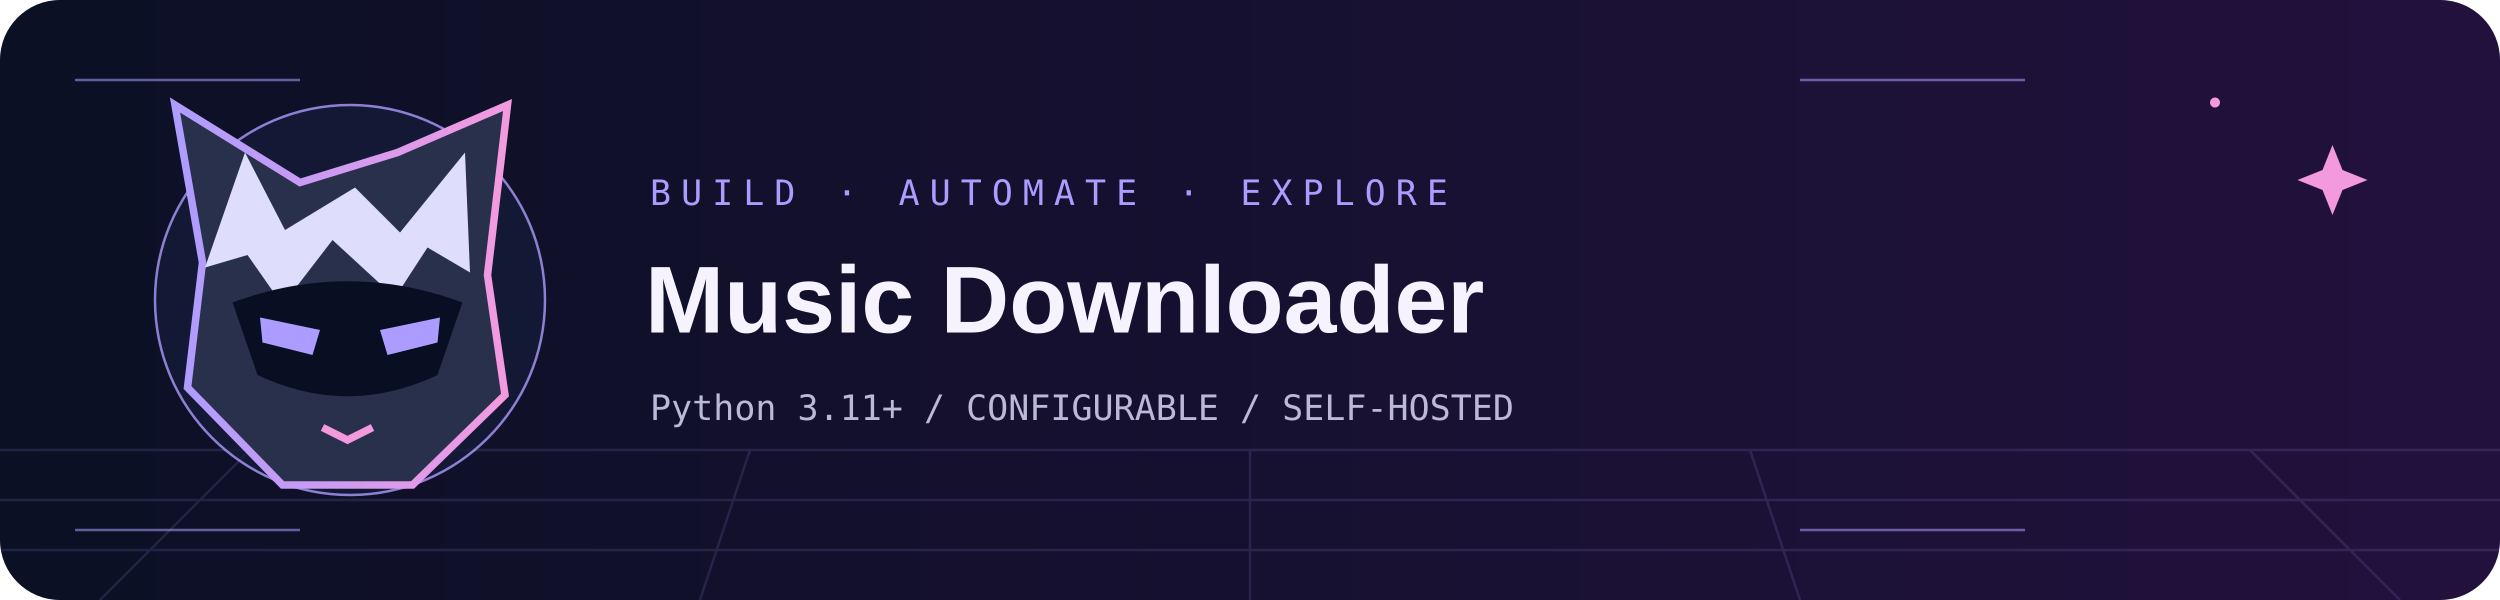
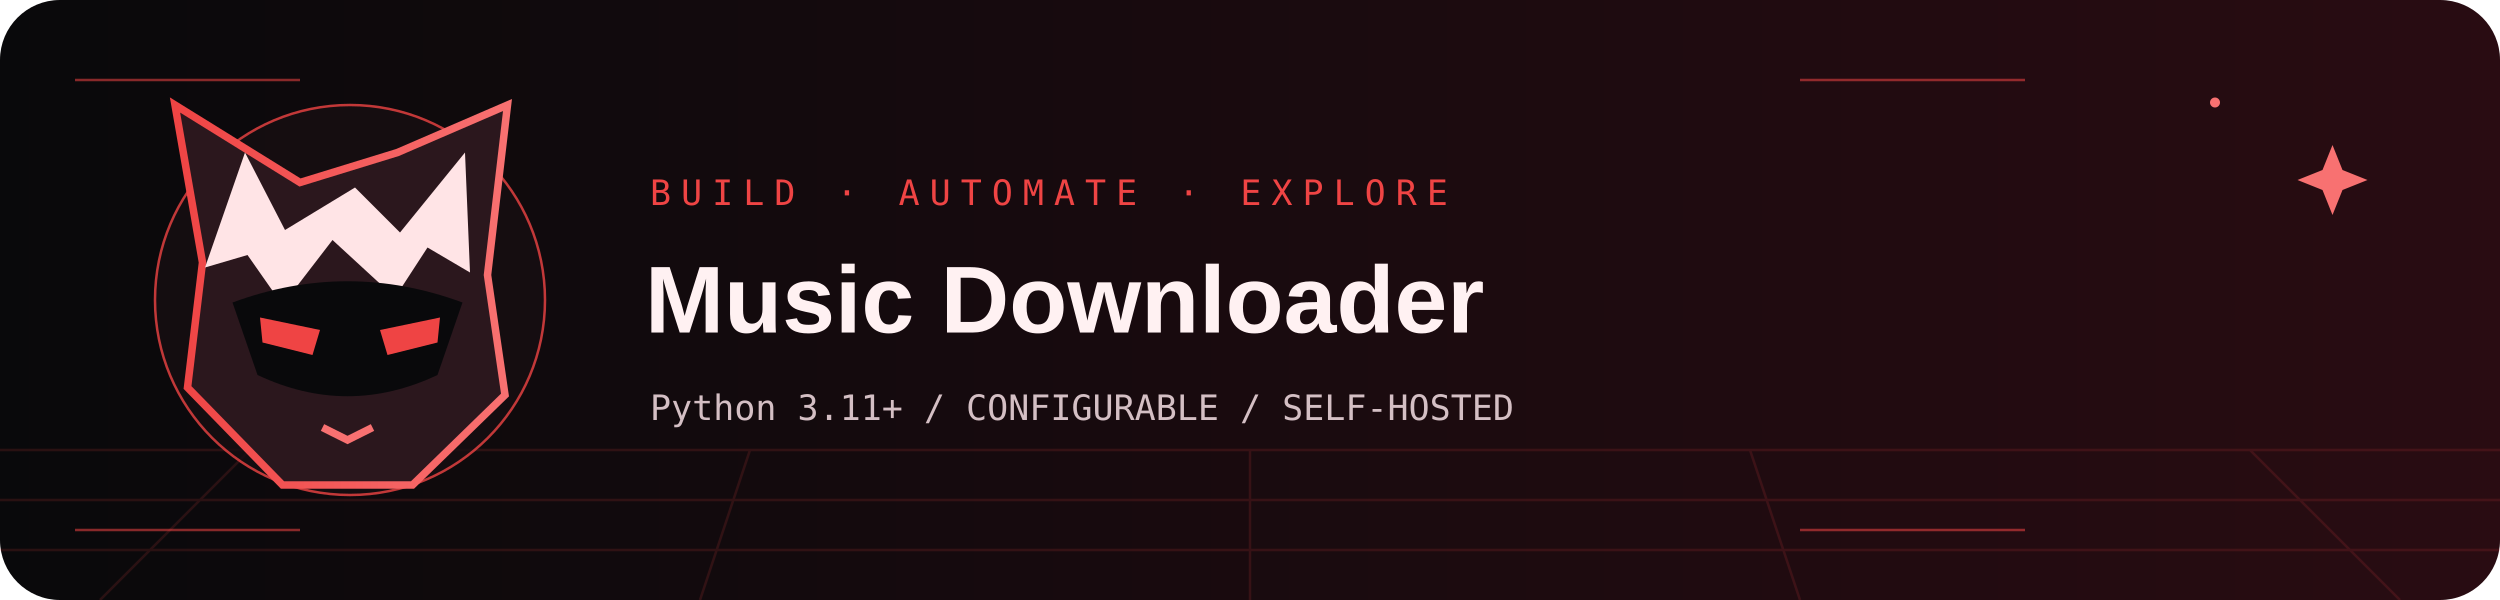
<svg xmlns="http://www.w3.org/2000/svg" width="1000" height="240" viewBox="0 0 1000 240" role="img" aria-labelledby="title desc">
  <defs>
    <linearGradient id="bg">
-       <stop stop-color="#0b1024" />
-       <stop offset="1" stop-color="#22113d" />
+       <stop stop-color="#09090b" />
+       <stop offset="1" stop-color="#290c12" />
    </linearGradient>
    <linearGradient id="glow">
-       <stop stop-color="#ad9cff" />
-       <stop offset="1" stop-color="#f39adf" />
+       <stop stop-color="#ef4444" />
+       <stop offset="1" stop-color="#f87171" />
    </linearGradient>
  </defs>
  <style>.blink{transform-box:fill-box;transform-origin:center;animation:blink 6s infinite}.trail{stroke-dasharray:90 600;animation:flow 8s linear infinite}.star{animation:pulse 4s ease-in-out infinite}@keyframes blink{0%,44%,48%,100%{transform:scaleY(1)}46%{transform:scaleY(.12)}}@keyframes flow{to{stroke-dashoffset:-690}}@keyframes pulse{50%{opacity:.3}}@media(prefers-reduced-motion:reduce){*{animation:none!important}}</style>
  <rect width="1000" height="240" rx="24" fill="url(#bg)" />
-   <g opacity=".14" stroke="#ad9cff">
+   <g opacity=".14" stroke="#ef4444">
    <path d="M0 180H1000M0 200H1000M0 220H1000M100 180L40 240M300 180L280 240M500 180V240M700 180L720 240M900 180L960 240" />
  </g>
-   <path d="M30 32H970M30 212H970" stroke="#ad9cff" opacity=".55" class="trail" />
+   <path d="M30 32H970M30 212H970" stroke="#ef4444" opacity=".55" class="trail" />
  <g transform="translate(45 30)">
-     <circle cx="95" cy="90" r="78" fill="#141c38" stroke="#ad9cff" opacity=".8" />
-     <path d="M36 75L25 12L75 43L114 31L158 12L150 80L157 128L120 164H68L30 125Z" fill="#29304c" stroke="url(#glow)" stroke-width="3" />
-     <path d="M37 77L53 31L69 62L97 45L115 63L141 31L143 79L126 69L113 89L88 66L68 92L54 72Z" fill="#deddfb" />
-     <path d="M48 91Q94 74 140 91L130 120Q94 137 58 120Z" fill="#090f22" />
-     <g class="blink" fill="#ad9cff">
+     <circle cx="95" cy="90" r="78" fill="#170e12" stroke="#ef4444" opacity=".8" />
+     <path d="M36 75L25 12L75 43L114 31L158 12L150 80L157 128L120 164H68L30 125Z" fill="#2b171d" stroke="url(#glow)" stroke-width="3" />
+     <path d="M37 77L53 31L69 62L97 45L115 63L141 31L143 79L126 69L113 89L88 66L68 92L54 72Z" fill="#ffe4e6" />
+     <path d="M48 91Q94 74 140 91L130 120Q94 137 58 120Z" fill="#09090b" />
+     <g class="blink" fill="#ef4444">
      <path d="M59 97L83 102L80 112L60 107Z" />
      <path d="M107 102L131 97L130 107L110 112Z" />
    </g>
-     <path d="M84 141L94 146L104 141" fill="none" stroke="#f39adf" stroke-width="3" />
+     <path d="M84 141L94 146L104 141" fill="none" stroke="#f87171" stroke-width="3" />
  </g>
-   <text x="260" y="82" fill="#ad9cff" font-family="monospace" font-size="14" letter-spacing="4">BUILD · AUTOMATE · EXPLORE</text>
-   <text x="258" y="133" fill="#f6f3ff" font-family="Arial,sans-serif" font-size="38" font-weight="700">Music Downloader</text>
-   <text x="260" y="168" fill="#bcb8d8" font-family="monospace" font-size="14">Python 3.11+  /  CONFIGURABLE  /  SELF-HOSTED</text>
-   <g class="star" fill="#f39adf">
+   <text x="260" y="82" fill="#ef4444" font-family="monospace" font-size="14" letter-spacing="4">BUILD · AUTOMATE · EXPLORE</text>
+   <text x="258" y="133" fill="#fff1f2" font-family="Arial,sans-serif" font-size="38" font-weight="700">Music Downloader</text>
+   <text x="260" y="168" fill="#d4bfc4" font-family="monospace" font-size="14">Python 3.11+  /  CONFIGURABLE  /  SELF-HOSTED</text>
+   <g class="star" fill="#f87171">
    <path d="M933 58L937 68L947 72L937 76L933 86L929 76L919 72L929 68Z" />
    <circle cx="886" cy="41" r="2" />
  </g>
</svg>
